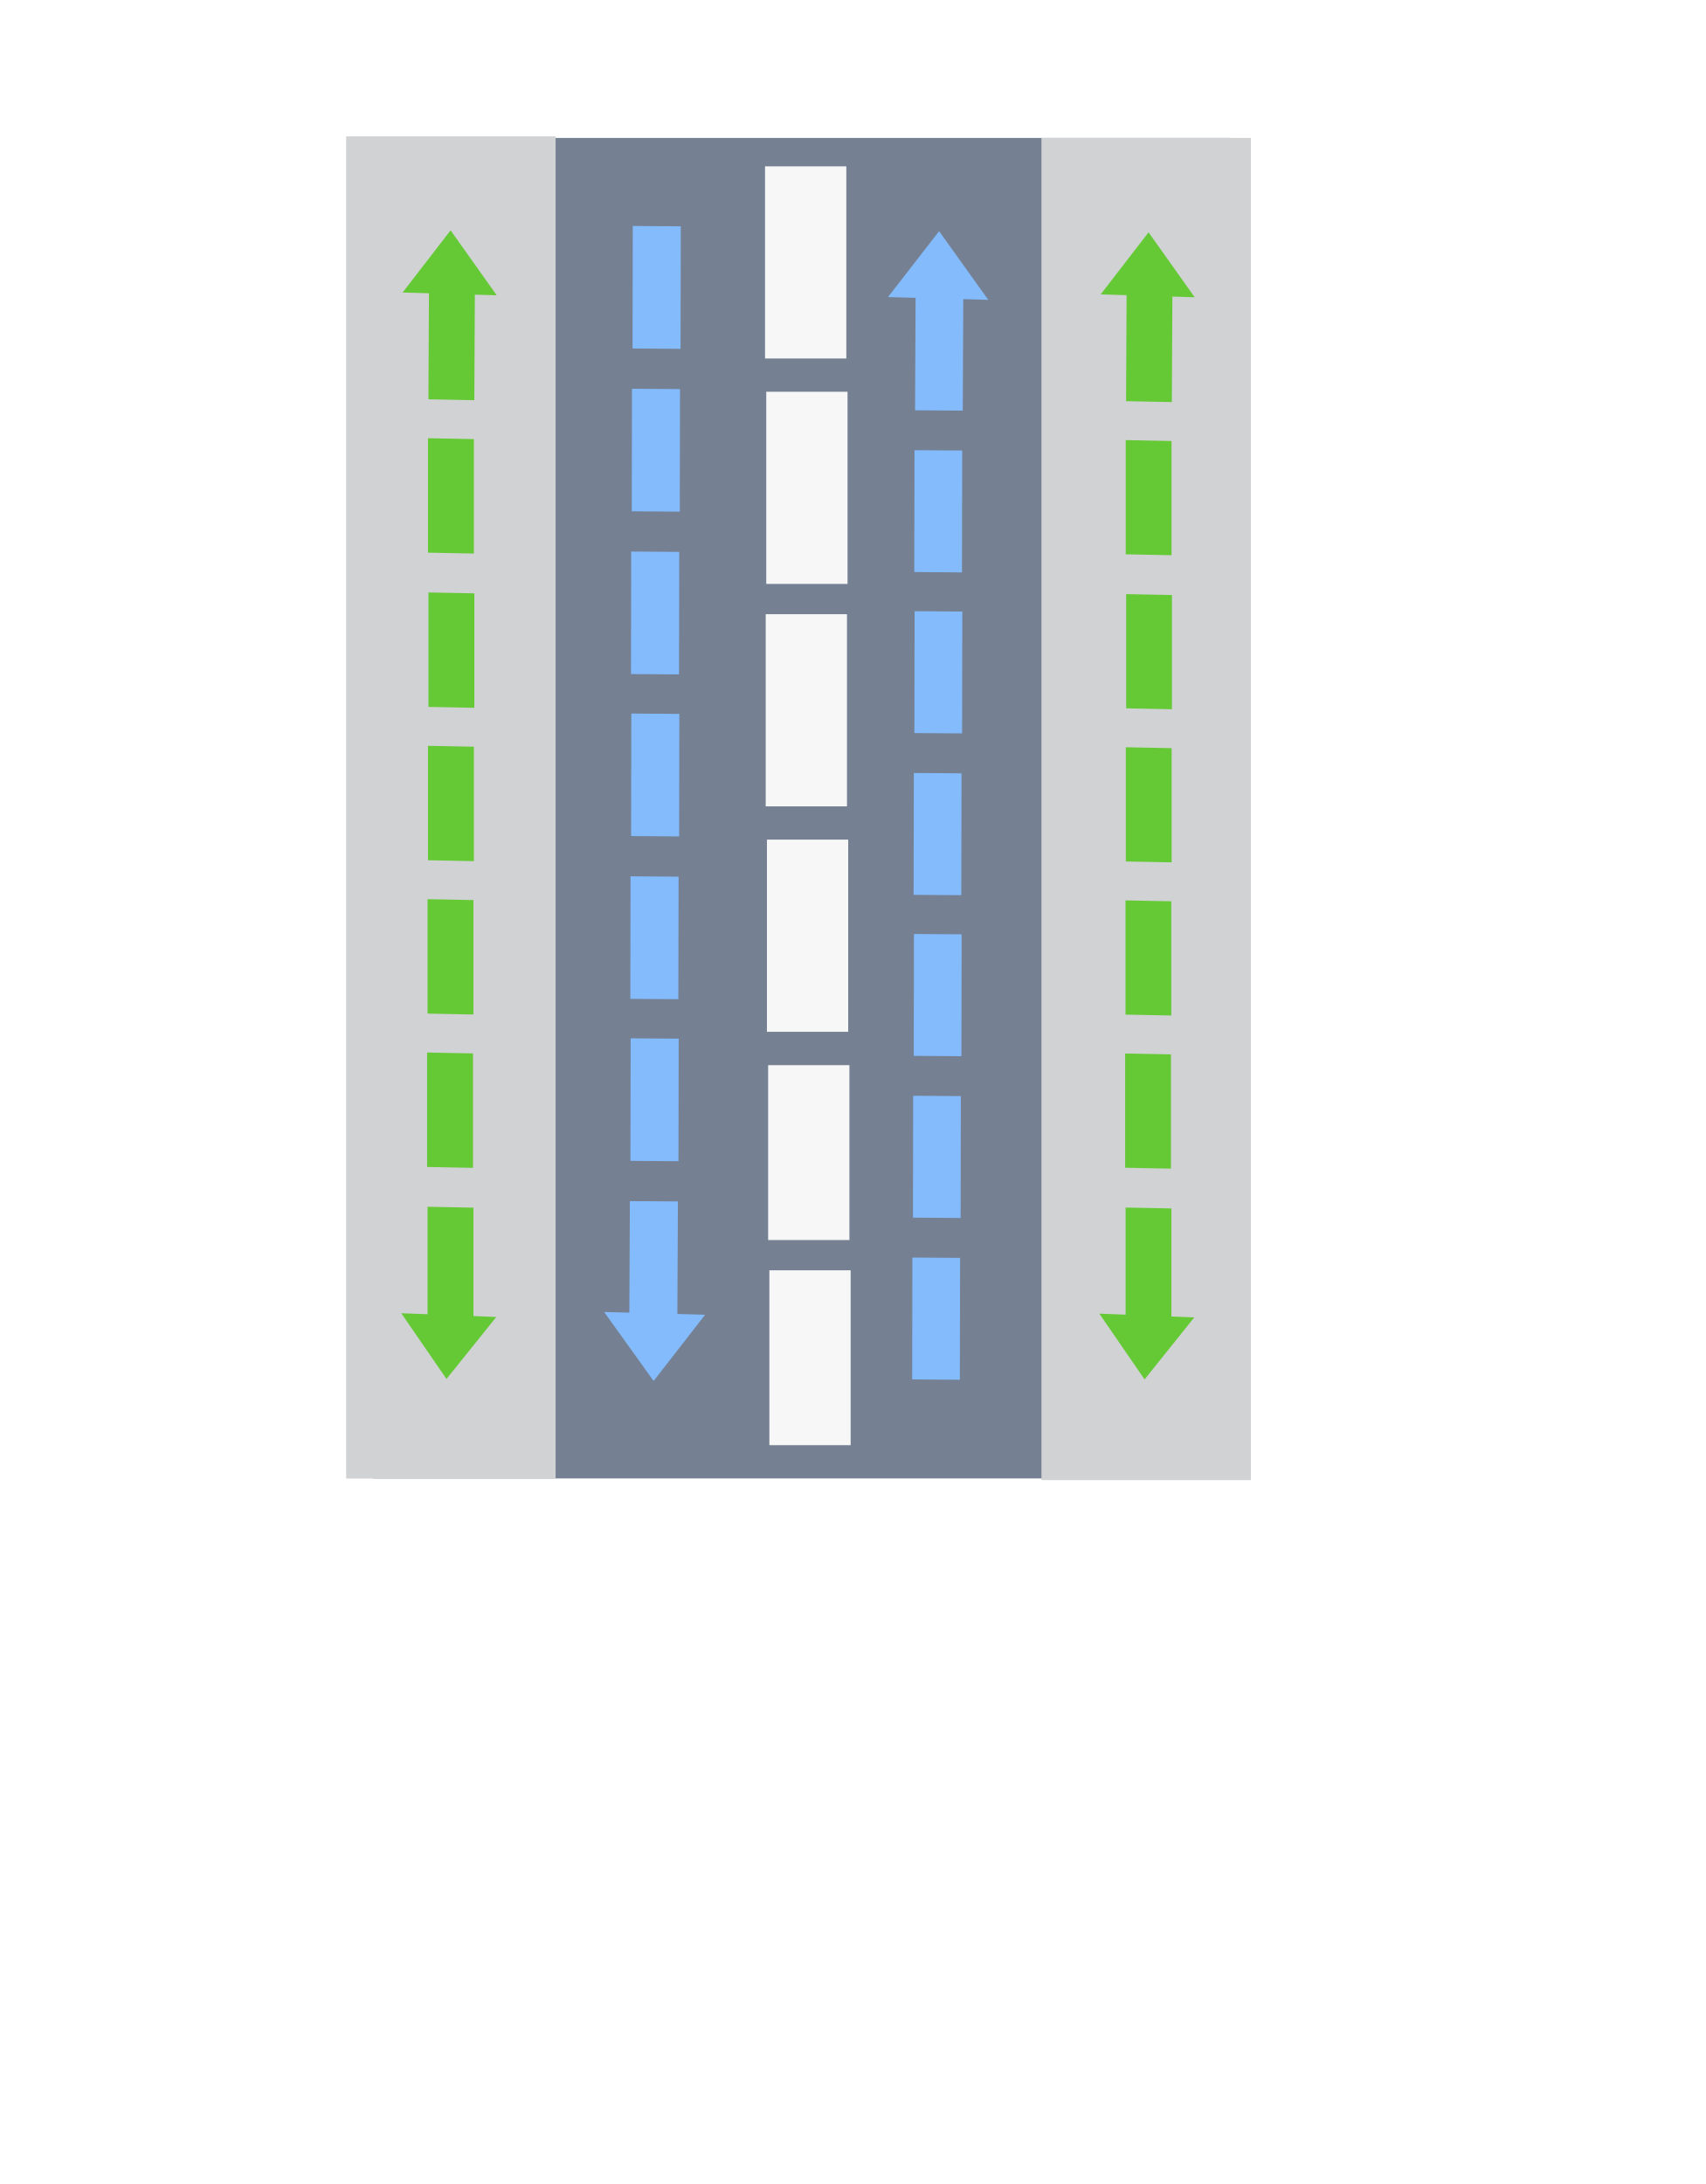
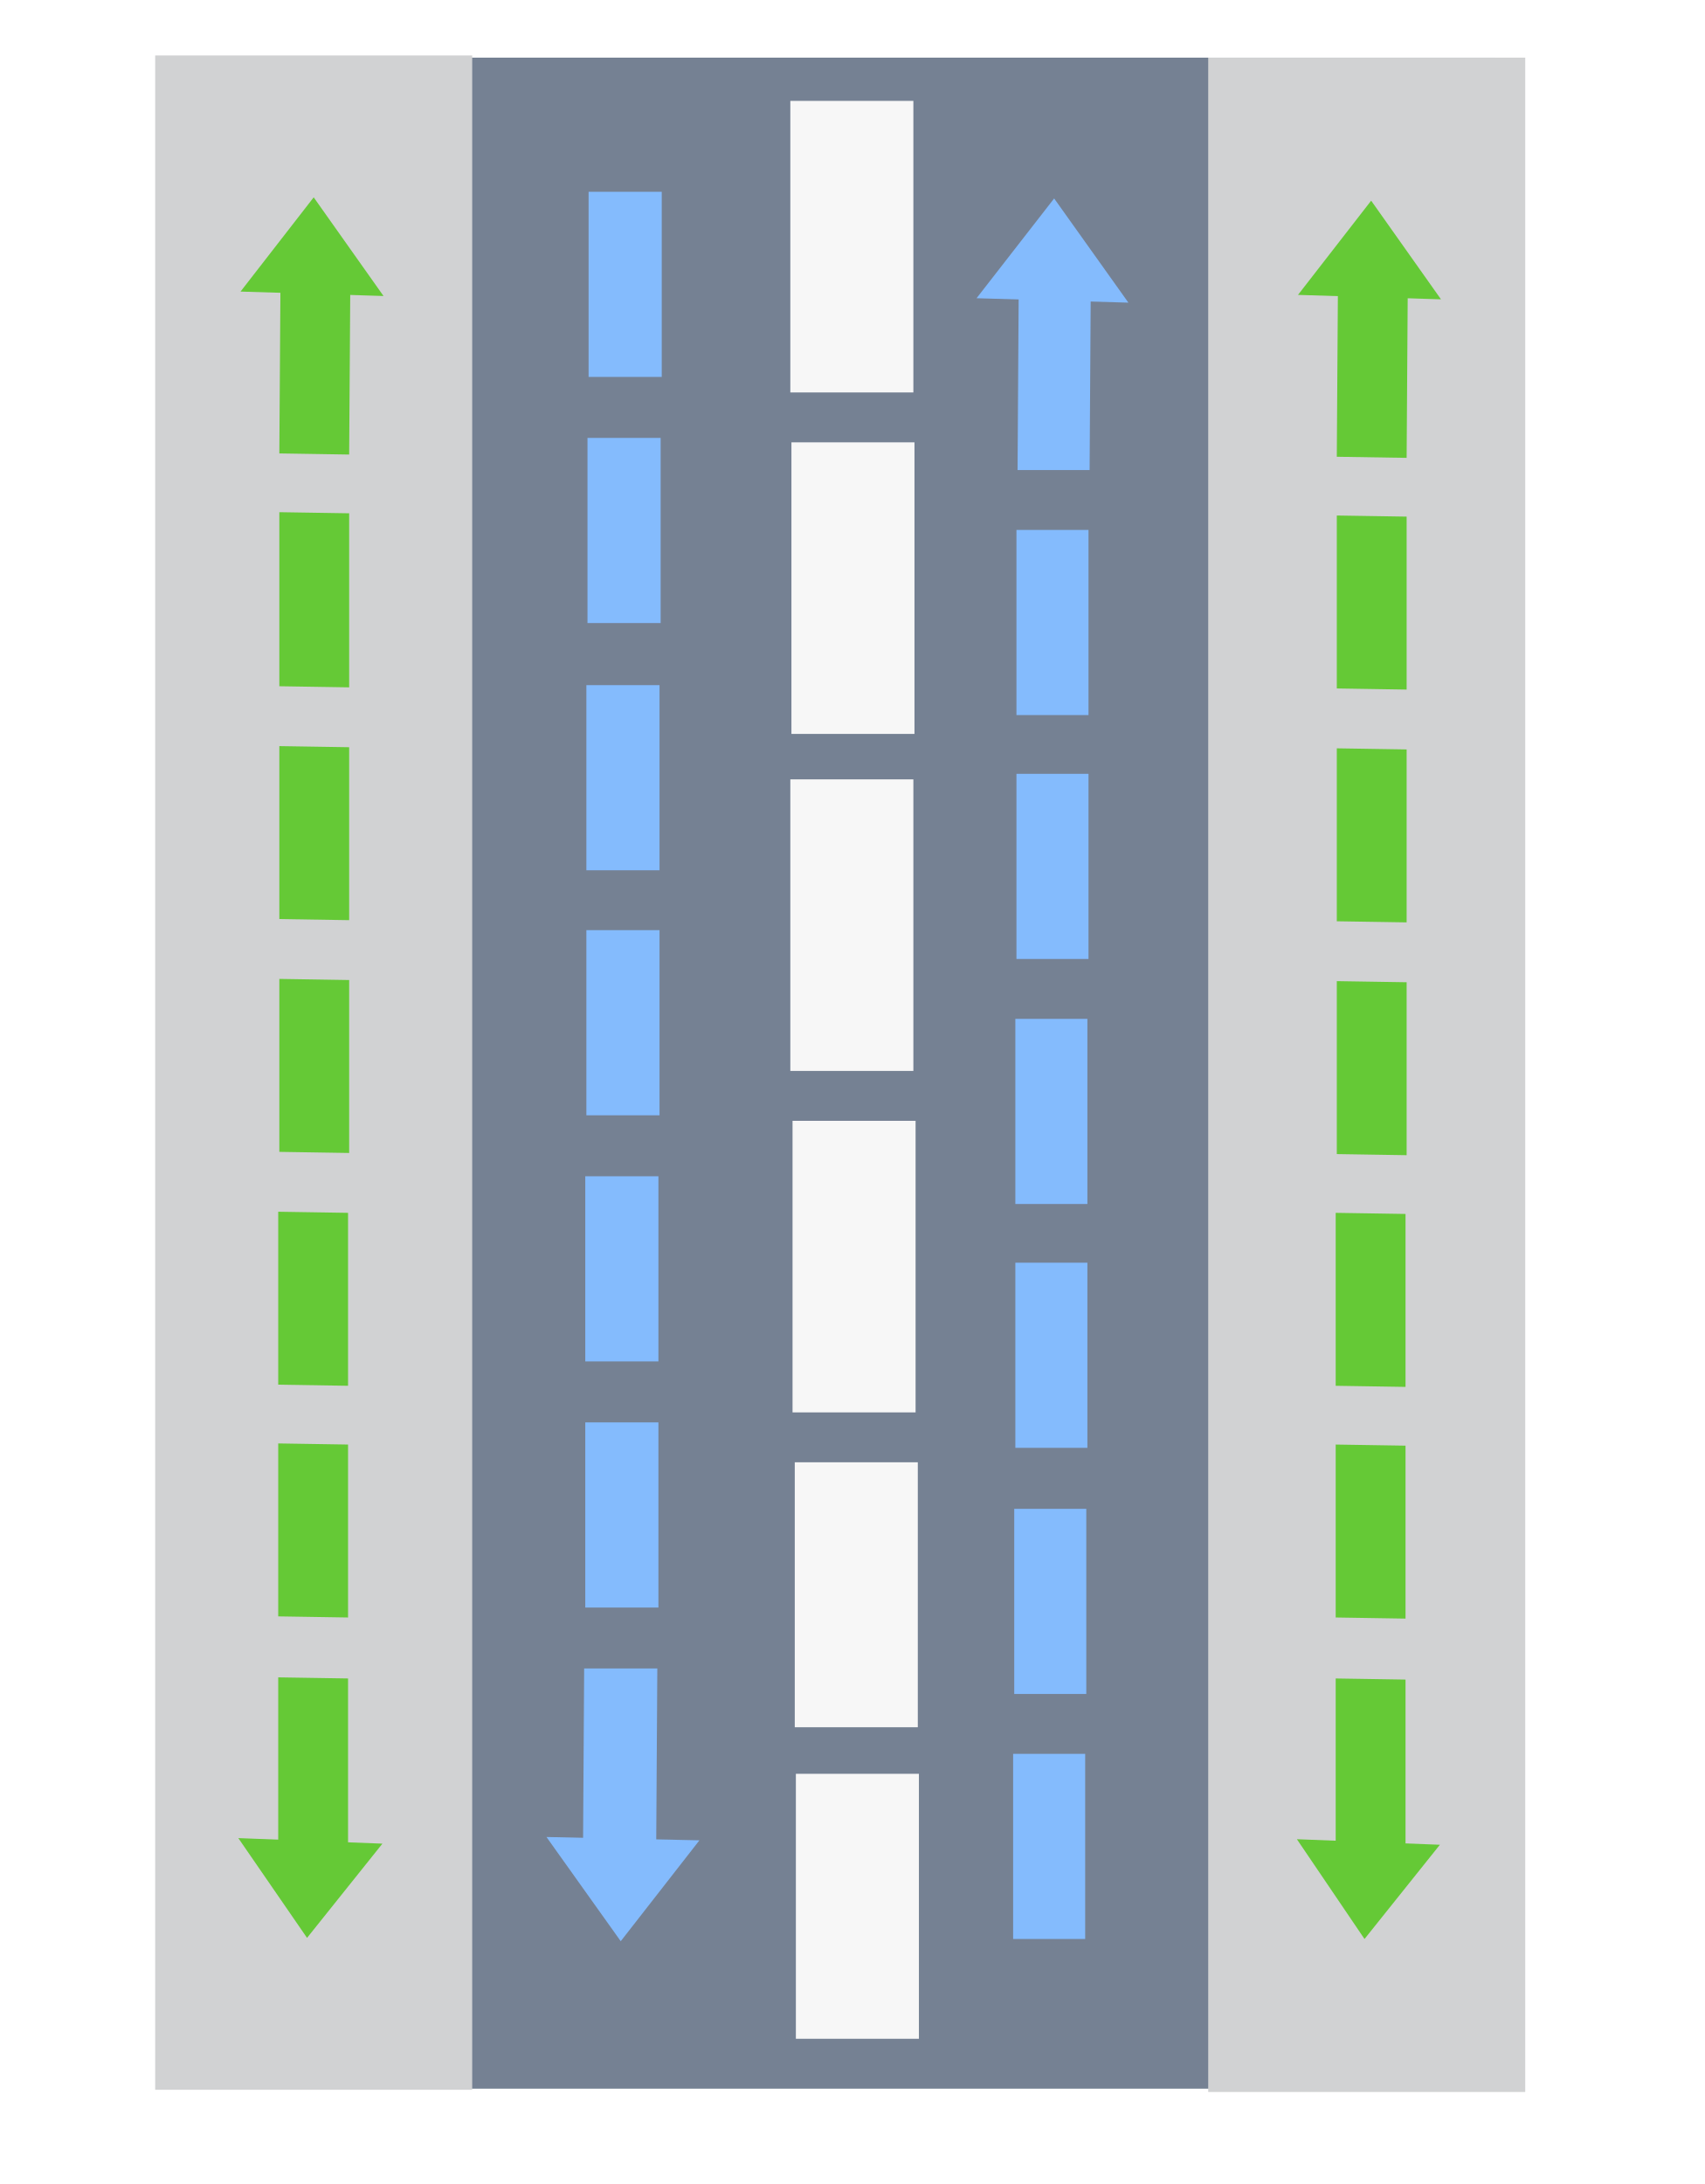
- <svg xmlns="http://www.w3.org/2000/svg" id="a" viewBox="0 0 153.82 196.96">
-   <defs>
-     <style>.b{fill:#84bbfd;}.c{fill:#758193;}.d{fill:#d1d2d3;}.e{fill:#65c936;}.f{fill:#f7f7f7;}</style>
-   </defs>
+ <svg xmlns="http://www.w3.org/2000/svg" version="1.1" id="a" x="0px" y="0px" viewBox="0 0 153.8 197" style="enable-background:new 0 0 153.8 197;" xml:space="preserve">
+   <style type="text/css">
+ 	.st0{fill:#758193;}
+ 	.st1{fill:#F7F7F7;}
+ 	.st2{fill:#D1D2D3;}
+ 	.st3{fill:#84BBFD;}
+ 	.st4{fill:#65C936;}
+ </style>
  <g>
-     <rect class="c" x="33.67" y="12.44" width="77.33" height="120.89" />
-     <rect class="f" x="69" y="15" width="7.33" height="17.33" />
-     <rect class="f" x="69.11" y="35.33" width="7.33" height="17.33" />
-     <rect class="f" x="69.06" y="55.39" width="7.33" height="17.33" />
-     <rect class="f" x="69.17" y="75.72" width="7.33" height="17.33" />
-     <rect class="f" x="69.28" y="96.06" width="7.33" height="15.77" />
-     <rect class="f" x="69.39" y="114.56" width="7.33" height="15.77" />
-     <rect class="d" x="31.22" y="12.3" width="18.89" height="121.04" />
-     <rect class="d" x="93.93" y="12.44" width="18.89" height="121.04" />
+     <rect x="17.7" y="5.2" class="st0" width="117.2" height="183.2" />
+     <rect x="71.3" y="9.1" class="st1" width="11.1" height="26.3" />
+     <rect x="71.4" y="39.9" class="st1" width="11.1" height="26.3" />
+     <rect x="71.3" y="70.3" class="st1" width="11.1" height="26.3" />
+     <rect x="71.5" y="101.1" class="st1" width="11.1" height="26.3" />
+     <rect x="71.7" y="131.9" class="st1" width="11.1" height="23.9" />
+     <rect x="71.8" y="160" class="st1" width="11.1" height="23.9" />
+     <rect x="14" y="5" class="st2" width="28.6" height="183.5" />
+     <rect x="109" y="5.2" class="st2" width="28.6" height="183.5" />
  </g>
  <g>
-     <path class="b" d="M82.27,124.4l.02-10.99,4.3,.03-.02,10.99m-4.23-14.62l.02-10.99,4.3,.03-.02,10.99m-4.23-14.62l.02-10.99,4.3,.03-.02,10.99m-4.31-14.55l.02-10.99,4.3,.03-.02,10.99m-4.23-14.62l.02-10.99,4.3,.03-.02,10.99m-4.31-14.55l.02-10.99,4.3,.03-.02,10.99m-4.23-14.62l.05-10.45,4.3,.03-.05,10.45" />
-     <polygon class="b" points="84.7 20.85 84.7 20.85 80.09 26.79 89.13 27.04 84.7 20.85" />
+     <path class="st3" d="M91.4,174.9l0-16.7l6.5,0l0,16.7 M91.5,152.8l0-16.7l6.5,0l0,16.7 M91.6,130.6l0-16.7l6.5,0l0,16.7    M91.6,108.6l0-16.7l6.5,0l0,16.7 M91.7,86.5l0-16.7l6.5,0l0,16.7 M91.7,64.5l0-16.7l6.5,0l0,16.7 M91.8,42.4l0.1-15.8l6.5,0   l-0.1,15.8" />
+     <polygon class="st3" points="95.1,17.9 95.1,17.9 88.1,26.9 101.8,27.3  " />
  </g>
  <g>
-     <path class="e" d="M38.56,119.15v-10.32l4.14,.08v10.32m-4.18-13.99v-10.32l4.14,.08v10.32m-4.1-13.91v-10.32l4.14,.08v10.32m-4.1-13.91v-10.32l4.14,.08v10.32m-4.1-13.91v-10.32l4.14,.08v10.32m-4.18-13.99v-10.32l4.14,.08v10.32m-4.1-13.91l.05-9.92,4.14,.08-.05,9.92" />
-     <polygon class="e" points="40.64 20.77 40.64 20.77 36.31 26.38 44.8 26.63 40.64 20.77" />
-     <polygon class="e" points="40.27 124.36 40.27 124.36 44.76 118.77 36.19 118.43 40.27 124.36" />
+     <path class="st4" d="M25.1,166.9v-15.6l6.3,0.1V167 M25.1,145.8v-15.6l6.3,0.1v15.6 M25.1,124.9v-15.6l6.3,0.1V125 M25.2,103.9   V88.3l6.3,0.1V104 M25.2,82.9V67.3l6.3,0.1v15.6 M25.2,61.9V46.2l6.3,0.1V62 M25.2,40.9l0.1-15l6.3,0.1l-0.1,15" />
+     <polygon class="st4" points="28.3,17.8 28.3,17.8 21.7,26.3 34.6,26.7  " />
+     <polygon class="st4" points="27.7,174.8 27.7,174.8 34.5,166.3 21.5,165.8  " />
  </g>
  <g>
-     <path class="e" d="M101.52,119.2v-10.3l4.13,.08v10.3m-4.17-13.97v-10.3l4.13,.08v10.3m-4.1-13.89v-10.3l4.13,.08v10.3m-4.1-13.89v-10.3l4.13,.08v10.3m-4.1-13.89v-10.3l4.13,.08v10.3m-4.17-13.97v-10.3l4.13,.08v10.3m-4.1-13.89l.05-9.91,4.13,.08-.05,9.91" />
-     <polygon class="e" points="103.59 20.95 103.59 20.95 99.27 26.55 107.75 26.81 103.59 20.95" />
-     <polygon class="e" points="103.23 124.4 103.23 124.4 107.71 118.81 99.15 118.47 103.23 124.4" />
+     <path class="st4" d="M120.5,167v-15.6l6.3,0.1v15.6 M120.5,145.9v-15.6l6.3,0.1v15.6 M120.5,125v-15.6l6.3,0.1v15.6 M120.6,104.1   V88.5l6.3,0.1v15.6 M120.6,83.1V67.5l6.3,0.1v15.6 M120.6,62.1V46.5l6.3,0.1v15.6 M120.6,41.2l0.1-15l6.3,0.1l-0.1,15" />
+     <polygon class="st4" points="123.7,18.1 123.7,18.1 117.1,26.6 130,27  " />
+     <polygon class="st4" points="123.1,174.9 123.1,174.9 129.9,166.4 117,165.9  " />
  </g>
  <g>
-     <path class="b" d="M61.4,20.41l-.02,11.05-4.33-.03,.02-11.05m4.26,14.71l-.02,11.05-4.33-.03,.02-11.05m4.26,14.71l-.02,11.05-4.33-.03,.02-11.05m4.34,14.64l-.02,11.05-4.33-.03,.02-11.05m4.26,14.71l-.02,11.05-4.33-.03,.02-11.05m4.34,14.64l-.02,11.05-4.33-.03,.02-11.05m4.26,14.71l-.05,10.51-4.33-.03,.05-10.51" />
-     <polygon class="b" points="58.95 124.54 58.95 124.54 63.59 118.57 54.49 118.32 58.95 124.54" />
+     <path class="st3" d="M59.7,17.3l0,16.7l-6.6,0l0-16.7 M59.6,39.5l0,16.7l-6.6,0l0-16.7 M59.5,61.8l0,16.7l-6.6,0l0-16.7 M59.5,83.9   l0,16.7l-6.6,0l0-16.7 M59.4,106.1l0,16.7l-6.6,0l0-16.7 M59.4,128.3l0,16.7l-6.6,0l0-16.7 M59.3,150.5l-0.1,15.9l-6.6,0l0.1-15.9" />
+     <polygon class="st3" points="56,175.1 56,175.1 63.1,166 49.3,165.7  " />
  </g>
</svg>
